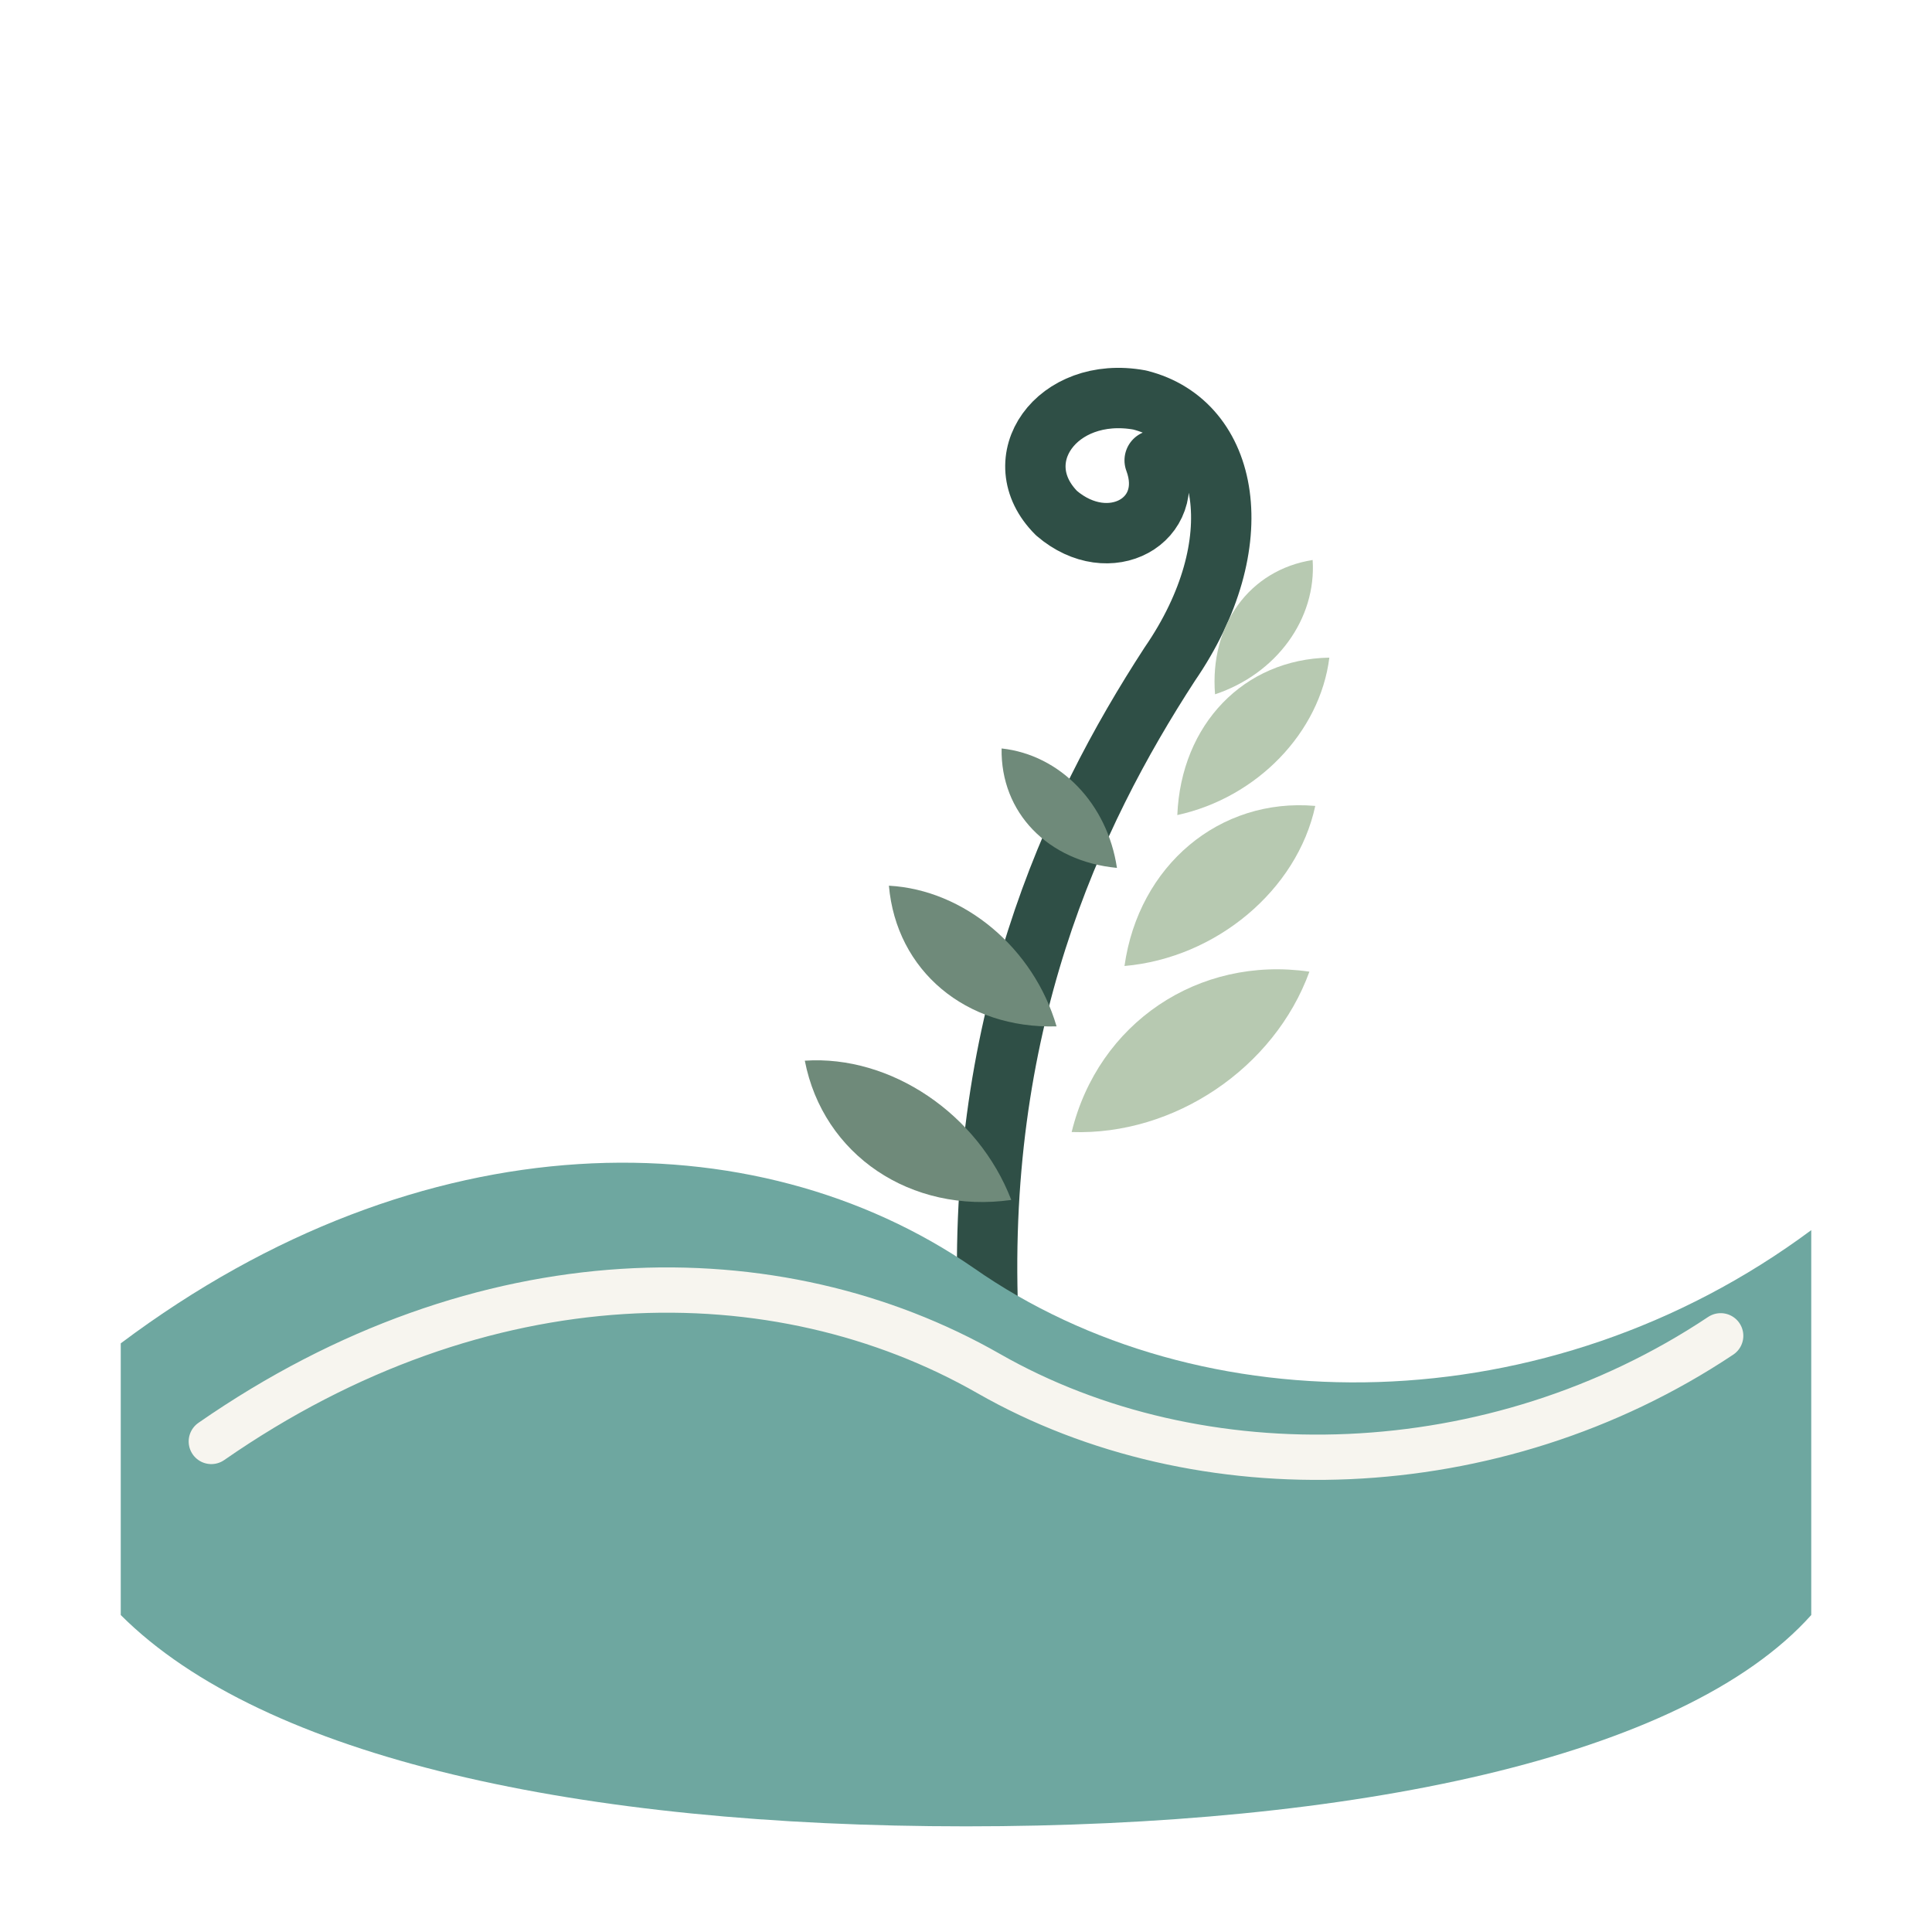
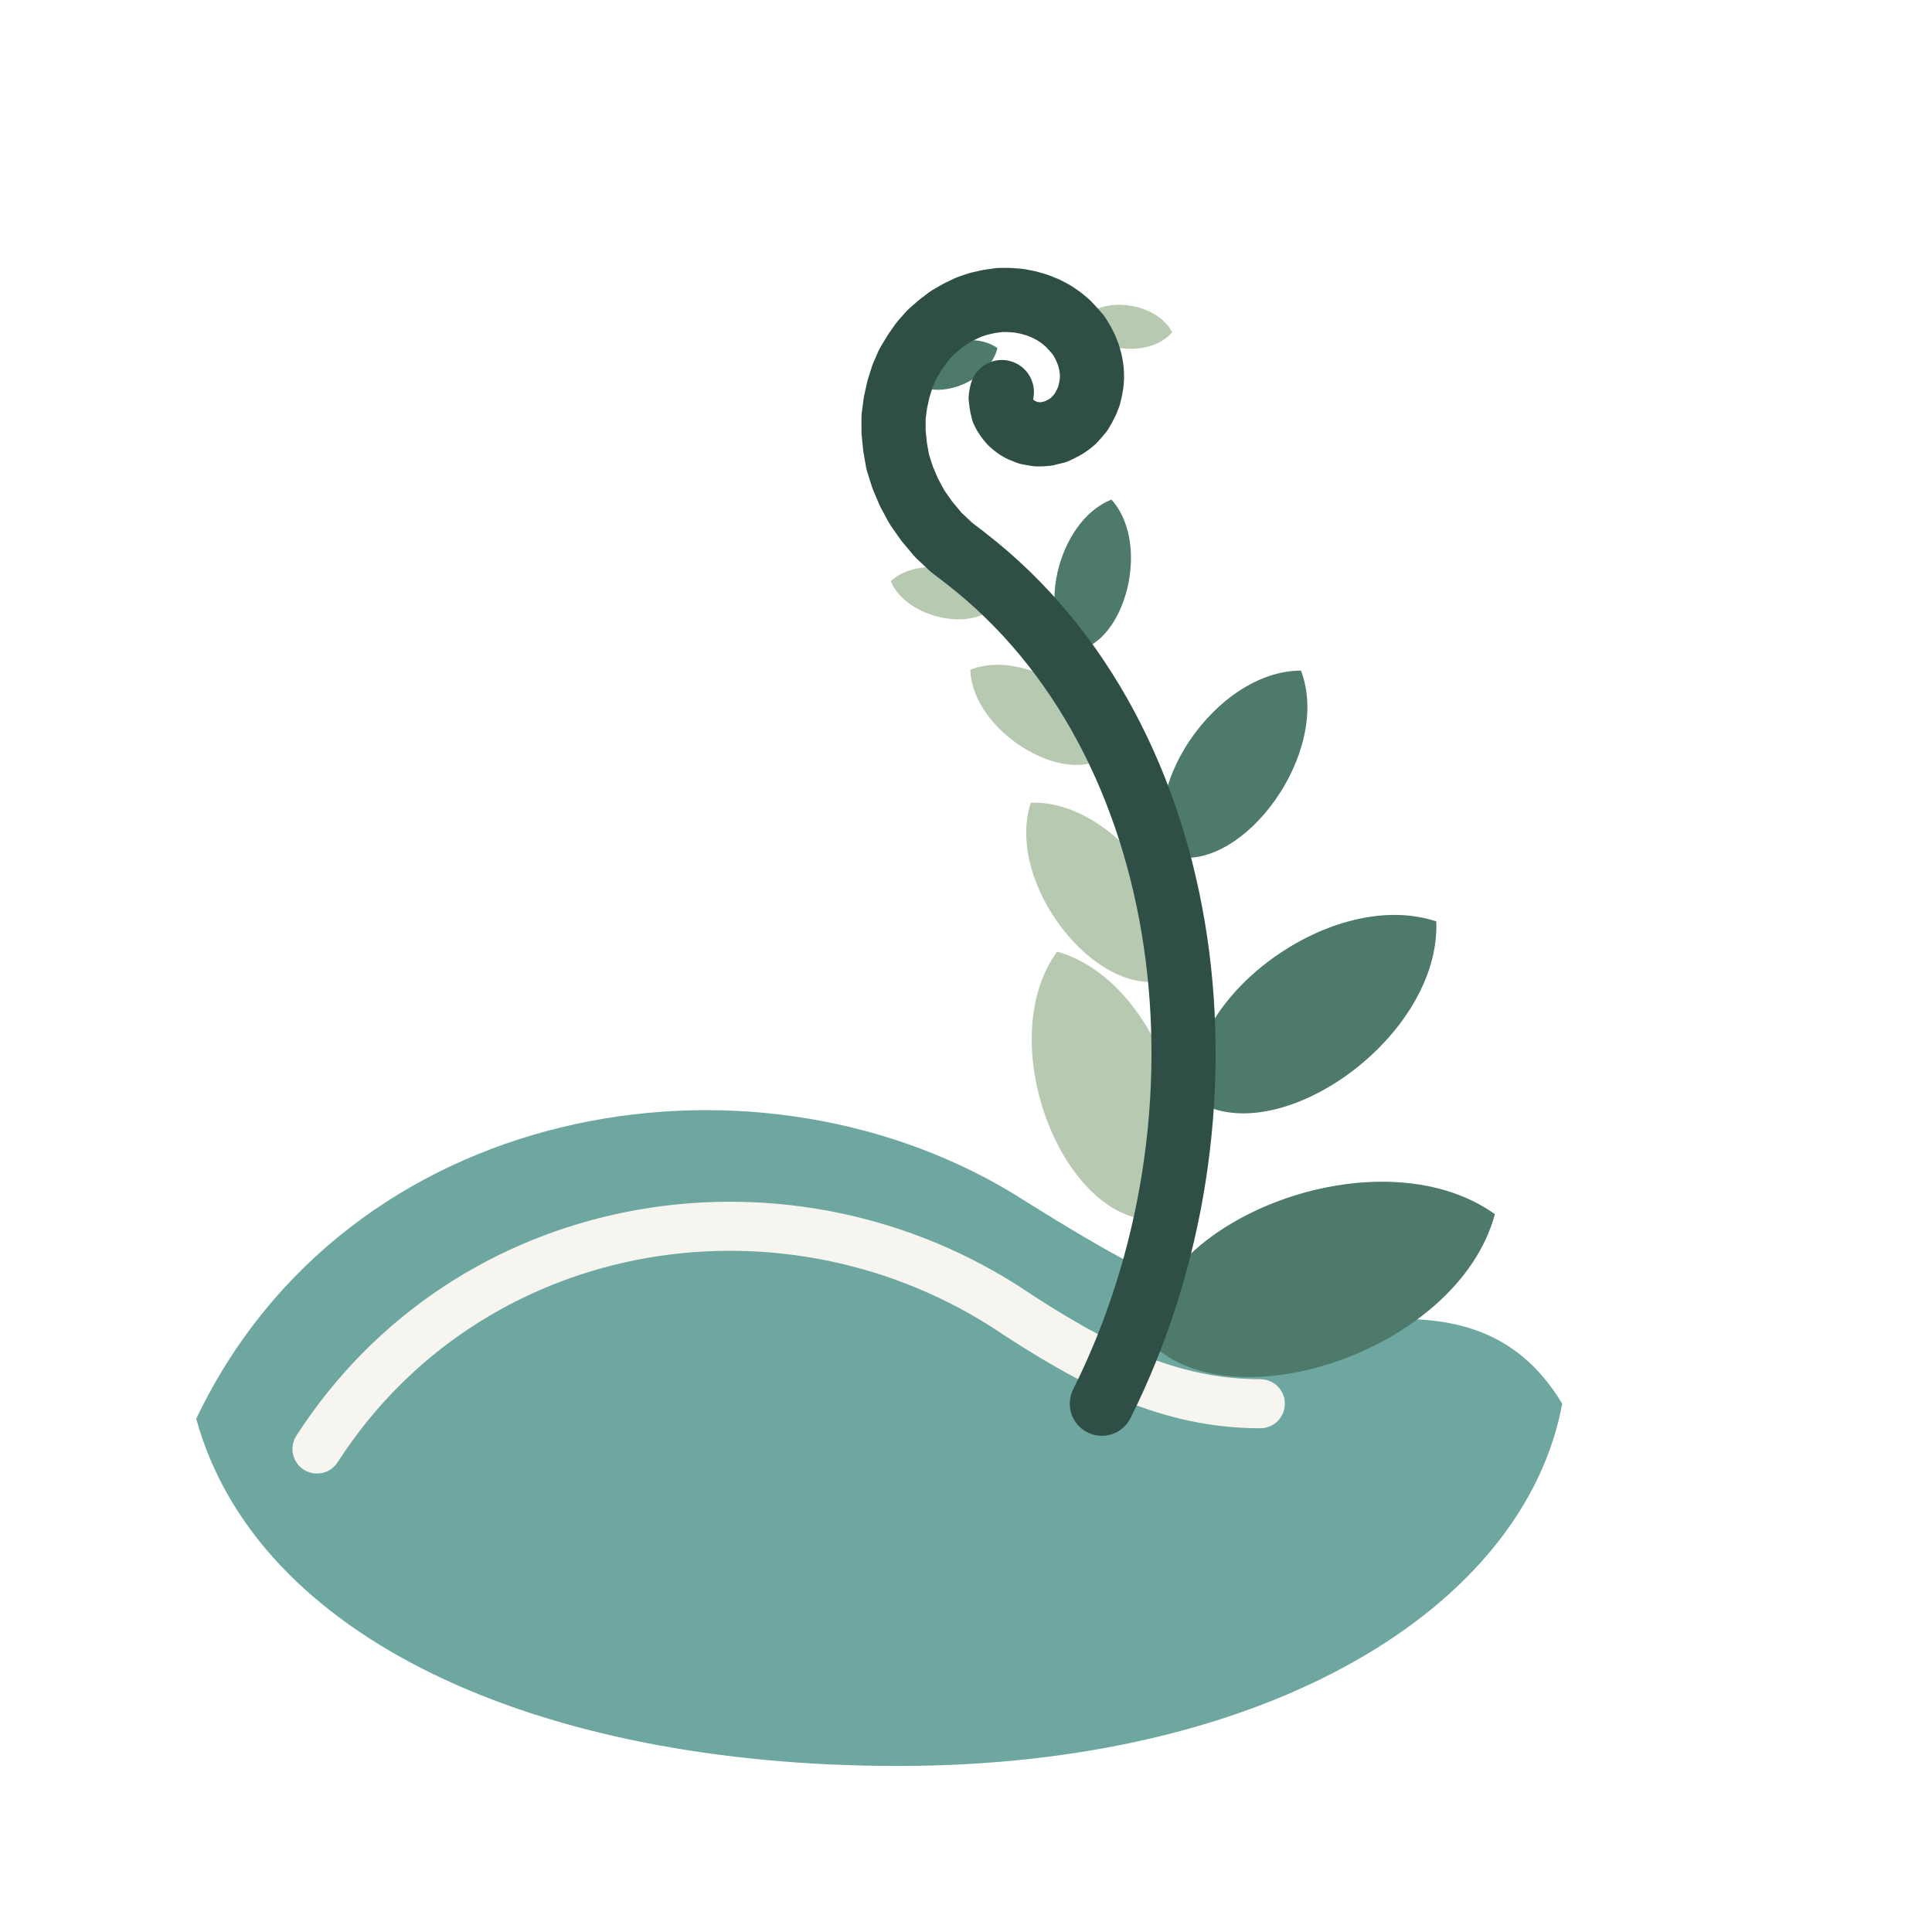
<svg xmlns="http://www.w3.org/2000/svg" viewBox="0 0 512 512" width="512" height="512" role="img" aria-labelledby="title">
-   <g fill="none" stroke="#2F4F46" stroke-width="16" stroke-linecap="round" stroke-linejoin="round">
-     <path d="M262 352 C258 272 284 216 310 176 C332 144 326 112 302 106 C280 102 266 122 280 136 C294 148 312 138 306 122" />
+   <path fill="#6EA7A0" d="M52 376 C92 292 198 274 268 316 C300 336 326 352 362 350 C384 348 402 352 414 372 C404 426 336 468 238 468 C142 468 68 434 52 376 Z" />
+   <path fill="none" stroke="#F7F5EF" stroke-opacity="1" stroke-width="13" stroke-linecap="round" d="M84 384 C124 322 206 308 266 346 C290 362 310 372 334 372" />
+   <g>
+     <path fill="#4E7A6B" transform="translate(303.9 354.8) rotate(-19.7)" d="M0 0 C11.8 -29.2 76.4 -31.1 98 0 C76.4 31.1 11.8 29.2 0 0 Z" />
+     <path fill="#B7C9B1" transform="translate(304.9 323.3) rotate(-109.2)" d="M0 0 C9 -22.3 58.8 -23.7 75.3 0 C58.8 23.7 9 22.3 0 0 Z" />
+     <path fill="#4E7A6B" transform="translate(317.3 291.9) rotate(-37)" d="M0 0 C9.5 -23.6 61.8 -25.2 79.3 0 C61.8 25.2 9.5 23.6 0 0 Z" />
+     <path fill="#B7C9B1" transform="translate(308.7 259.7) rotate(-127.1)" d="M0 0 C7.1 -17.4 45.9 -18.5 58.9 0 C45.9 18.5 7.1 17.4 0 0 Z" />
+     <path fill="#4E7A6B" transform="translate(310.9 227) rotate(-55.5)" d="M0 0 C7.2 -17.8 46.7 -19 59.8 0 C46.7 19 7.2 17.8 0 0 Z" />
+     <path fill="#B7C9B1" transform="translate(292.7 200.6) rotate(-147)" d="M0 0 C5.1 -12.5 33.1 -13.3 42.4 0 C33.1 13.3 5.1 12.5 0 0 Z" />
+     <path fill="#4E7A6B" transform="translate(285.1 172.4) rotate(-76.7)" d="M0 0 C4.9 -12.3 32.1 -13 41.1 0 C32.1 13 4.9 12.3 0 0 Z" />
+     <path fill="#B7C9B1" transform="translate(263.8 160.1) rotate(-167.6)" d="M0 0 C3.4 -8.4 22.2 -9 28.4 0 C22.2 9 3.4 8.4 0 0 Z" />
+     <path fill="#4E7A6B" transform="translate(241.9 100.8) rotate(-20.9)" d="M0 0 C2.9 -7.4 18.7 -7.9 24 0 C18.7 7.9 2.9 7.4 0 0 Z" />
+     <path fill="#B7C9B1" transform="translate(286.8 85.3) rotate(6.6)" d="M0 0 C2.9 -7.4 18.7 -7.9 24 0 C18.7 7.9 2.9 7.4 0 0 Z" />
  </g>
-   <g fill="#B7C9B1">
-     <path transform="translate(284 300) rotate(-34)" d="M0 0 C22 -20 54 -20 76 0 C54 16 22 16 0 0 Z" />
-     <path transform="translate(298 256) rotate(-40)" d="M0 0 C20 -18 48 -18 66 0 C48 14 20 14 0 0 Z" />
-     <path transform="translate(312 216) rotate(-46)" d="M0 0 C18 -16 42 -16 58 0 C42 12 18 12 0 0 Z" />
-     <path transform="translate(322 184) rotate(-54)" d="M0 0 C14 -12 32 -12 44 0 C32 10 14 10 0 0 Z" />
-   </g>
-   <g fill="#6F8A7A">
-     <path transform="translate(268 318) rotate(214)" d="M0 0 C20 -18 48 -18 66 0 C48 14 20 14 0 0 Z" />
-     <path transform="translate(280 272) rotate(220)" d="M0 0 C18 -16 42 -16 58 0 C42 12 18 12 0 0 Z" />
-     <path transform="translate(296 230) rotate(226)" d="M0 0 C14 -12 32 -12 44 0 C32 10 14 10 0 0 Z" />
-   </g>
-   <path fill="#6EA7A0" d="M32 356 C112 296 200 296 258 336 C318 378 410 378 480 326 L480 428 C446 466 358 484 256 484 C154 484 70 466 32 428 Z" />
-   <path fill="none" stroke="#F7F5EF" stroke-width="12" stroke-linecap="round" d="M56 382 C128 332 206 332 262 364 C318 396 396 394 456 354" />
+   <path fill="none" stroke="#2F4F46" stroke-width="17" stroke-linecap="round" stroke-linejoin="round" d="M292 372 C330 296 318 196 256 148 L252.1 145 L248.6 141.7 L245.6 138.1 L243 134.4 L240.9 130.5 L239.2 126.5 L237.9 122.4 L237.2 118.4 L236.8 114.4 L236.8 110.5 L237.3 106.7 L238.1 103.1 L239.2 99.6 L240.6 96.4 L242.4 93.4 L244.3 90.7 L246.5 88.2 L248.9 86.1 L251.4 84.2 L254 82.7 L256.7 81.4 L259.4 80.5 L262.1 79.9 L264.9 79.5 L267.5 79.5 L270.1 79.7 L272.6 80.2 L275 80.9 L277.2 81.8 L279.3 82.9 L281.2 84.2 L282.9 85.6 L284.4 87.2 L285.8 88.8 L286.9 90.6 L287.8 92.4 L288.5 94.2 L289 96.1 L289.3 97.9 L289.4 99.7 L289.3 101.5 L289 103.2 L288.6 104.9 L288 106.4 L287.3 107.8 L286.5 109.2 L285.5 110.4 L284.5 111.5 L283.4 112.4 L282.2 113.2 L281 113.8 L279.8 114.4 L278.5 114.7 L277.3 115 L276 115.1 L274.8 115.1 L273.6 114.9 L272.5 114.7 L271.5 114.3 L270.5 113.9 L269.5 113.3 L268.7 112.7 L267.9 112 L267.3 111.3 L266.7 110.5 L266.2 109.7 L265.8 108.9 L265.6 108 L265.4 107.2 L265.3 106.3 L265.2 105.5 L265.3 104.7 L265.5 103.9" />
</svg>
